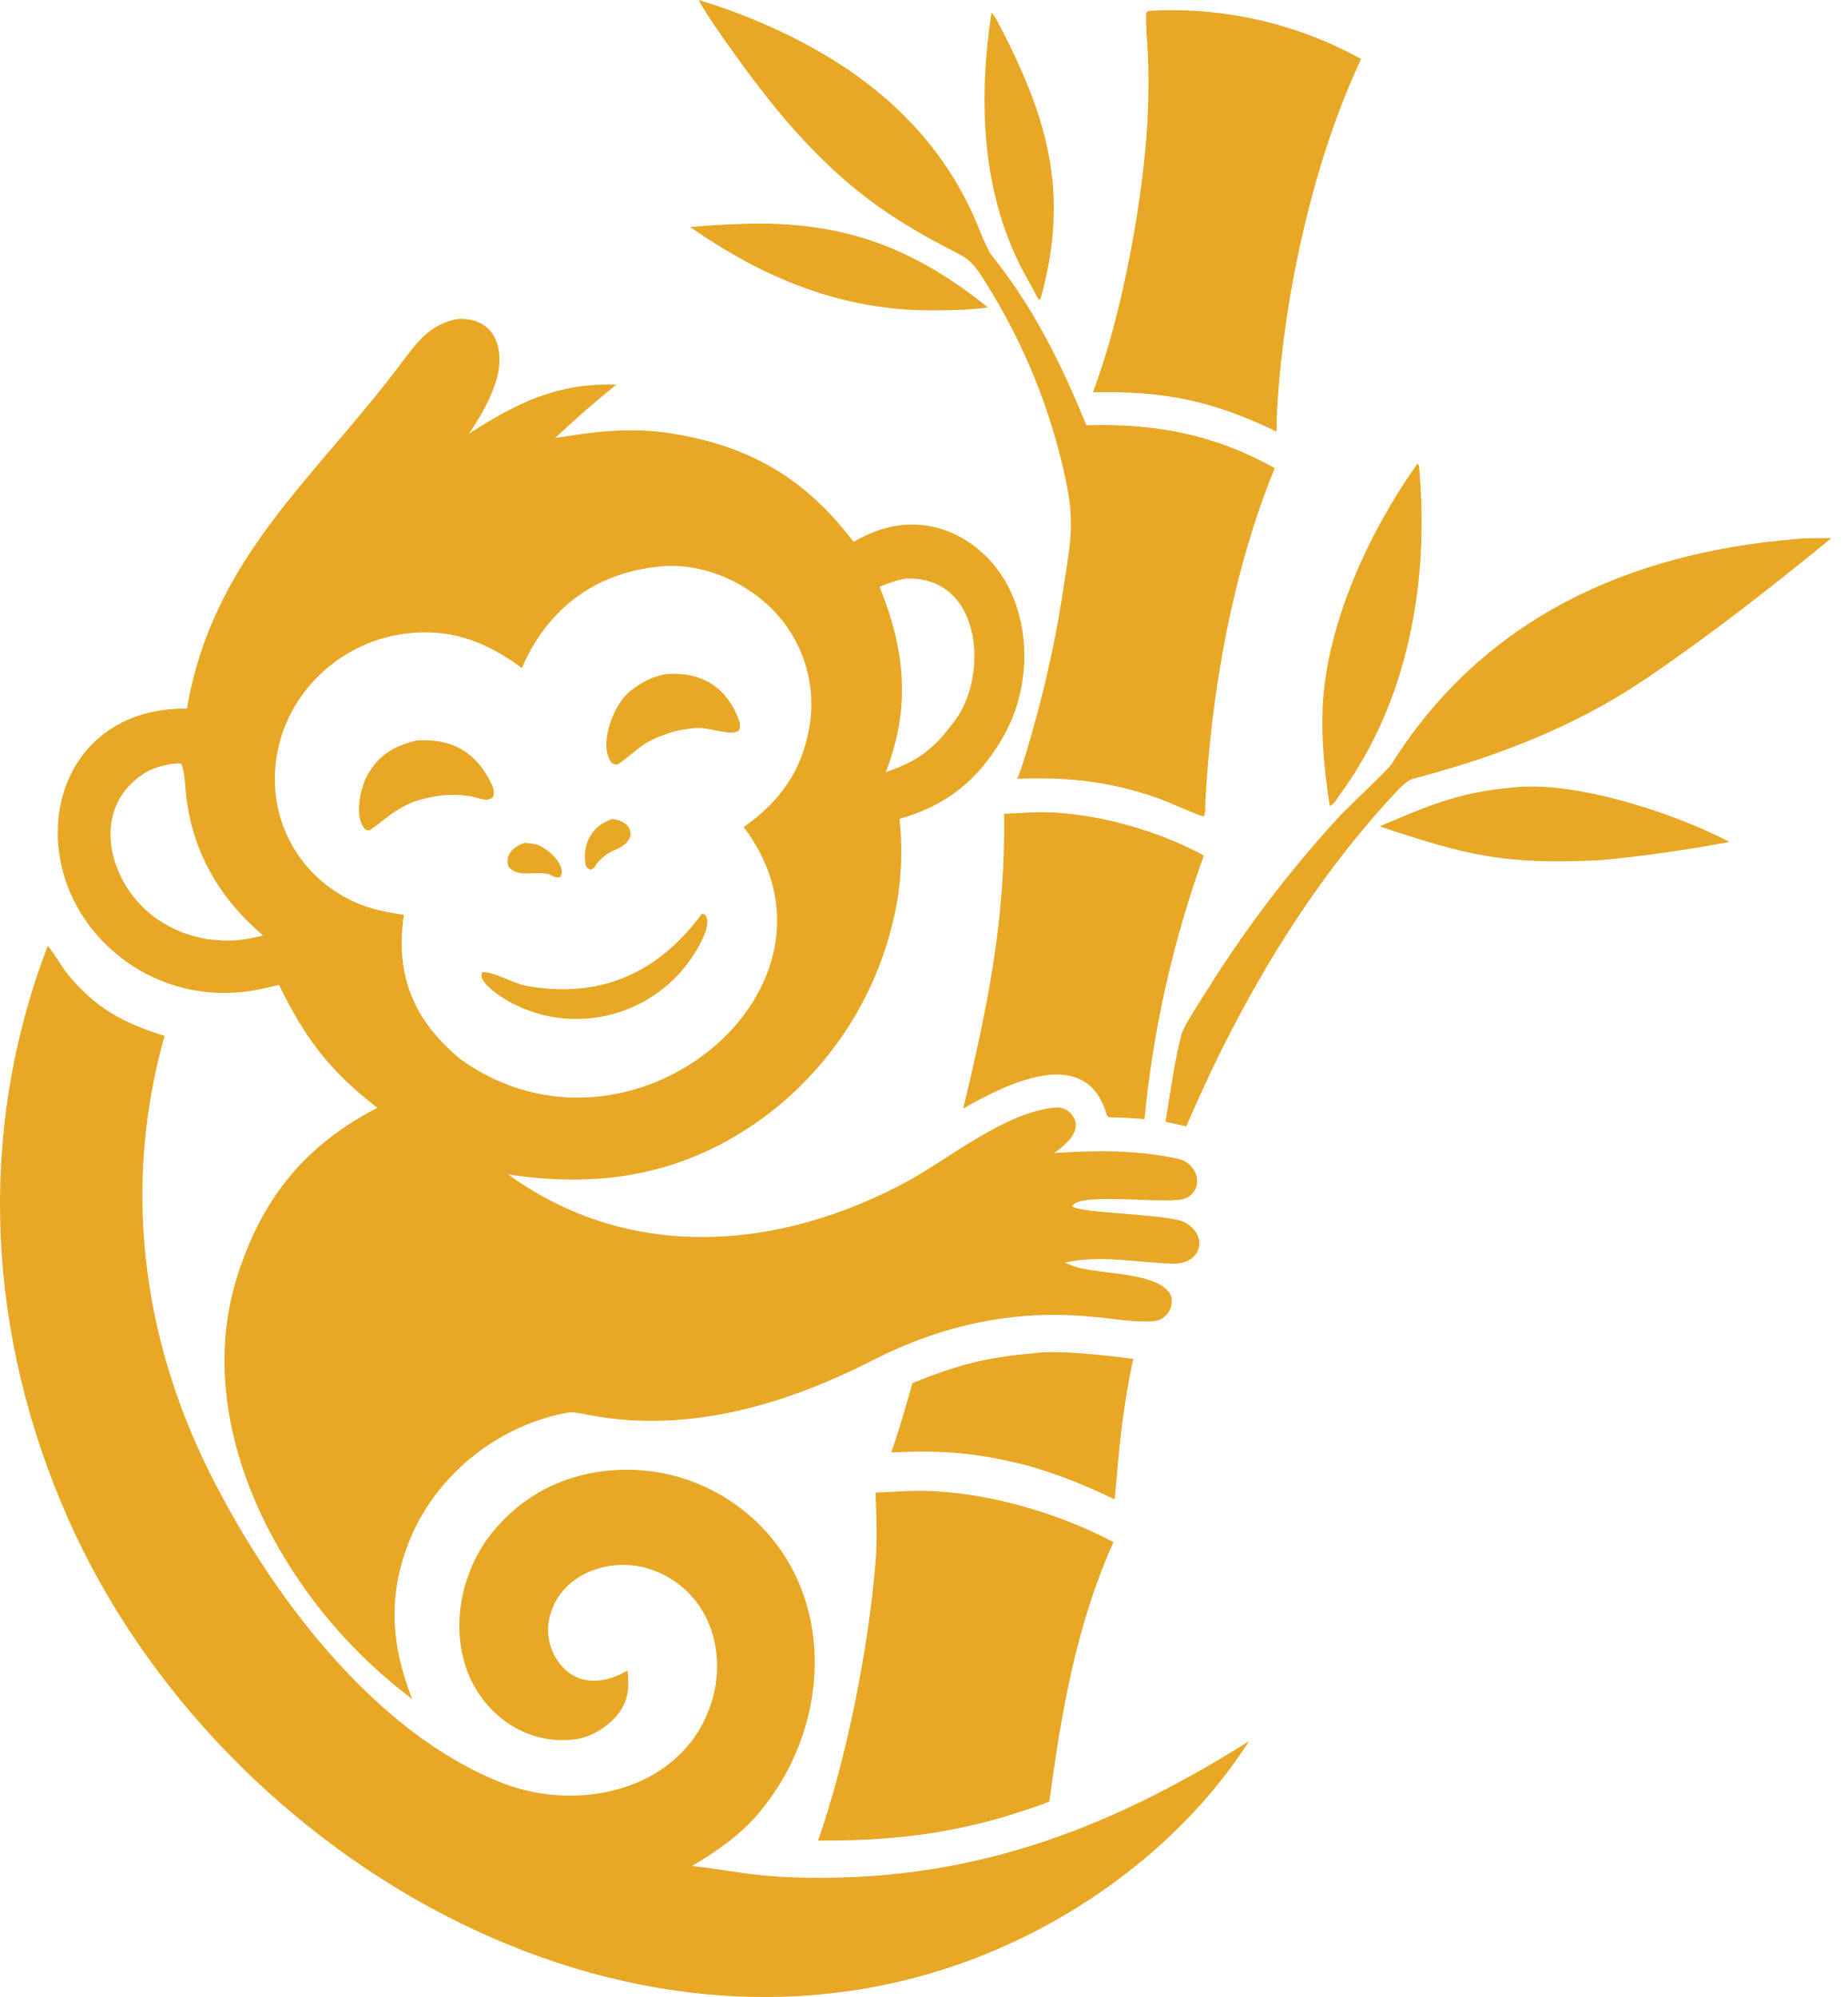
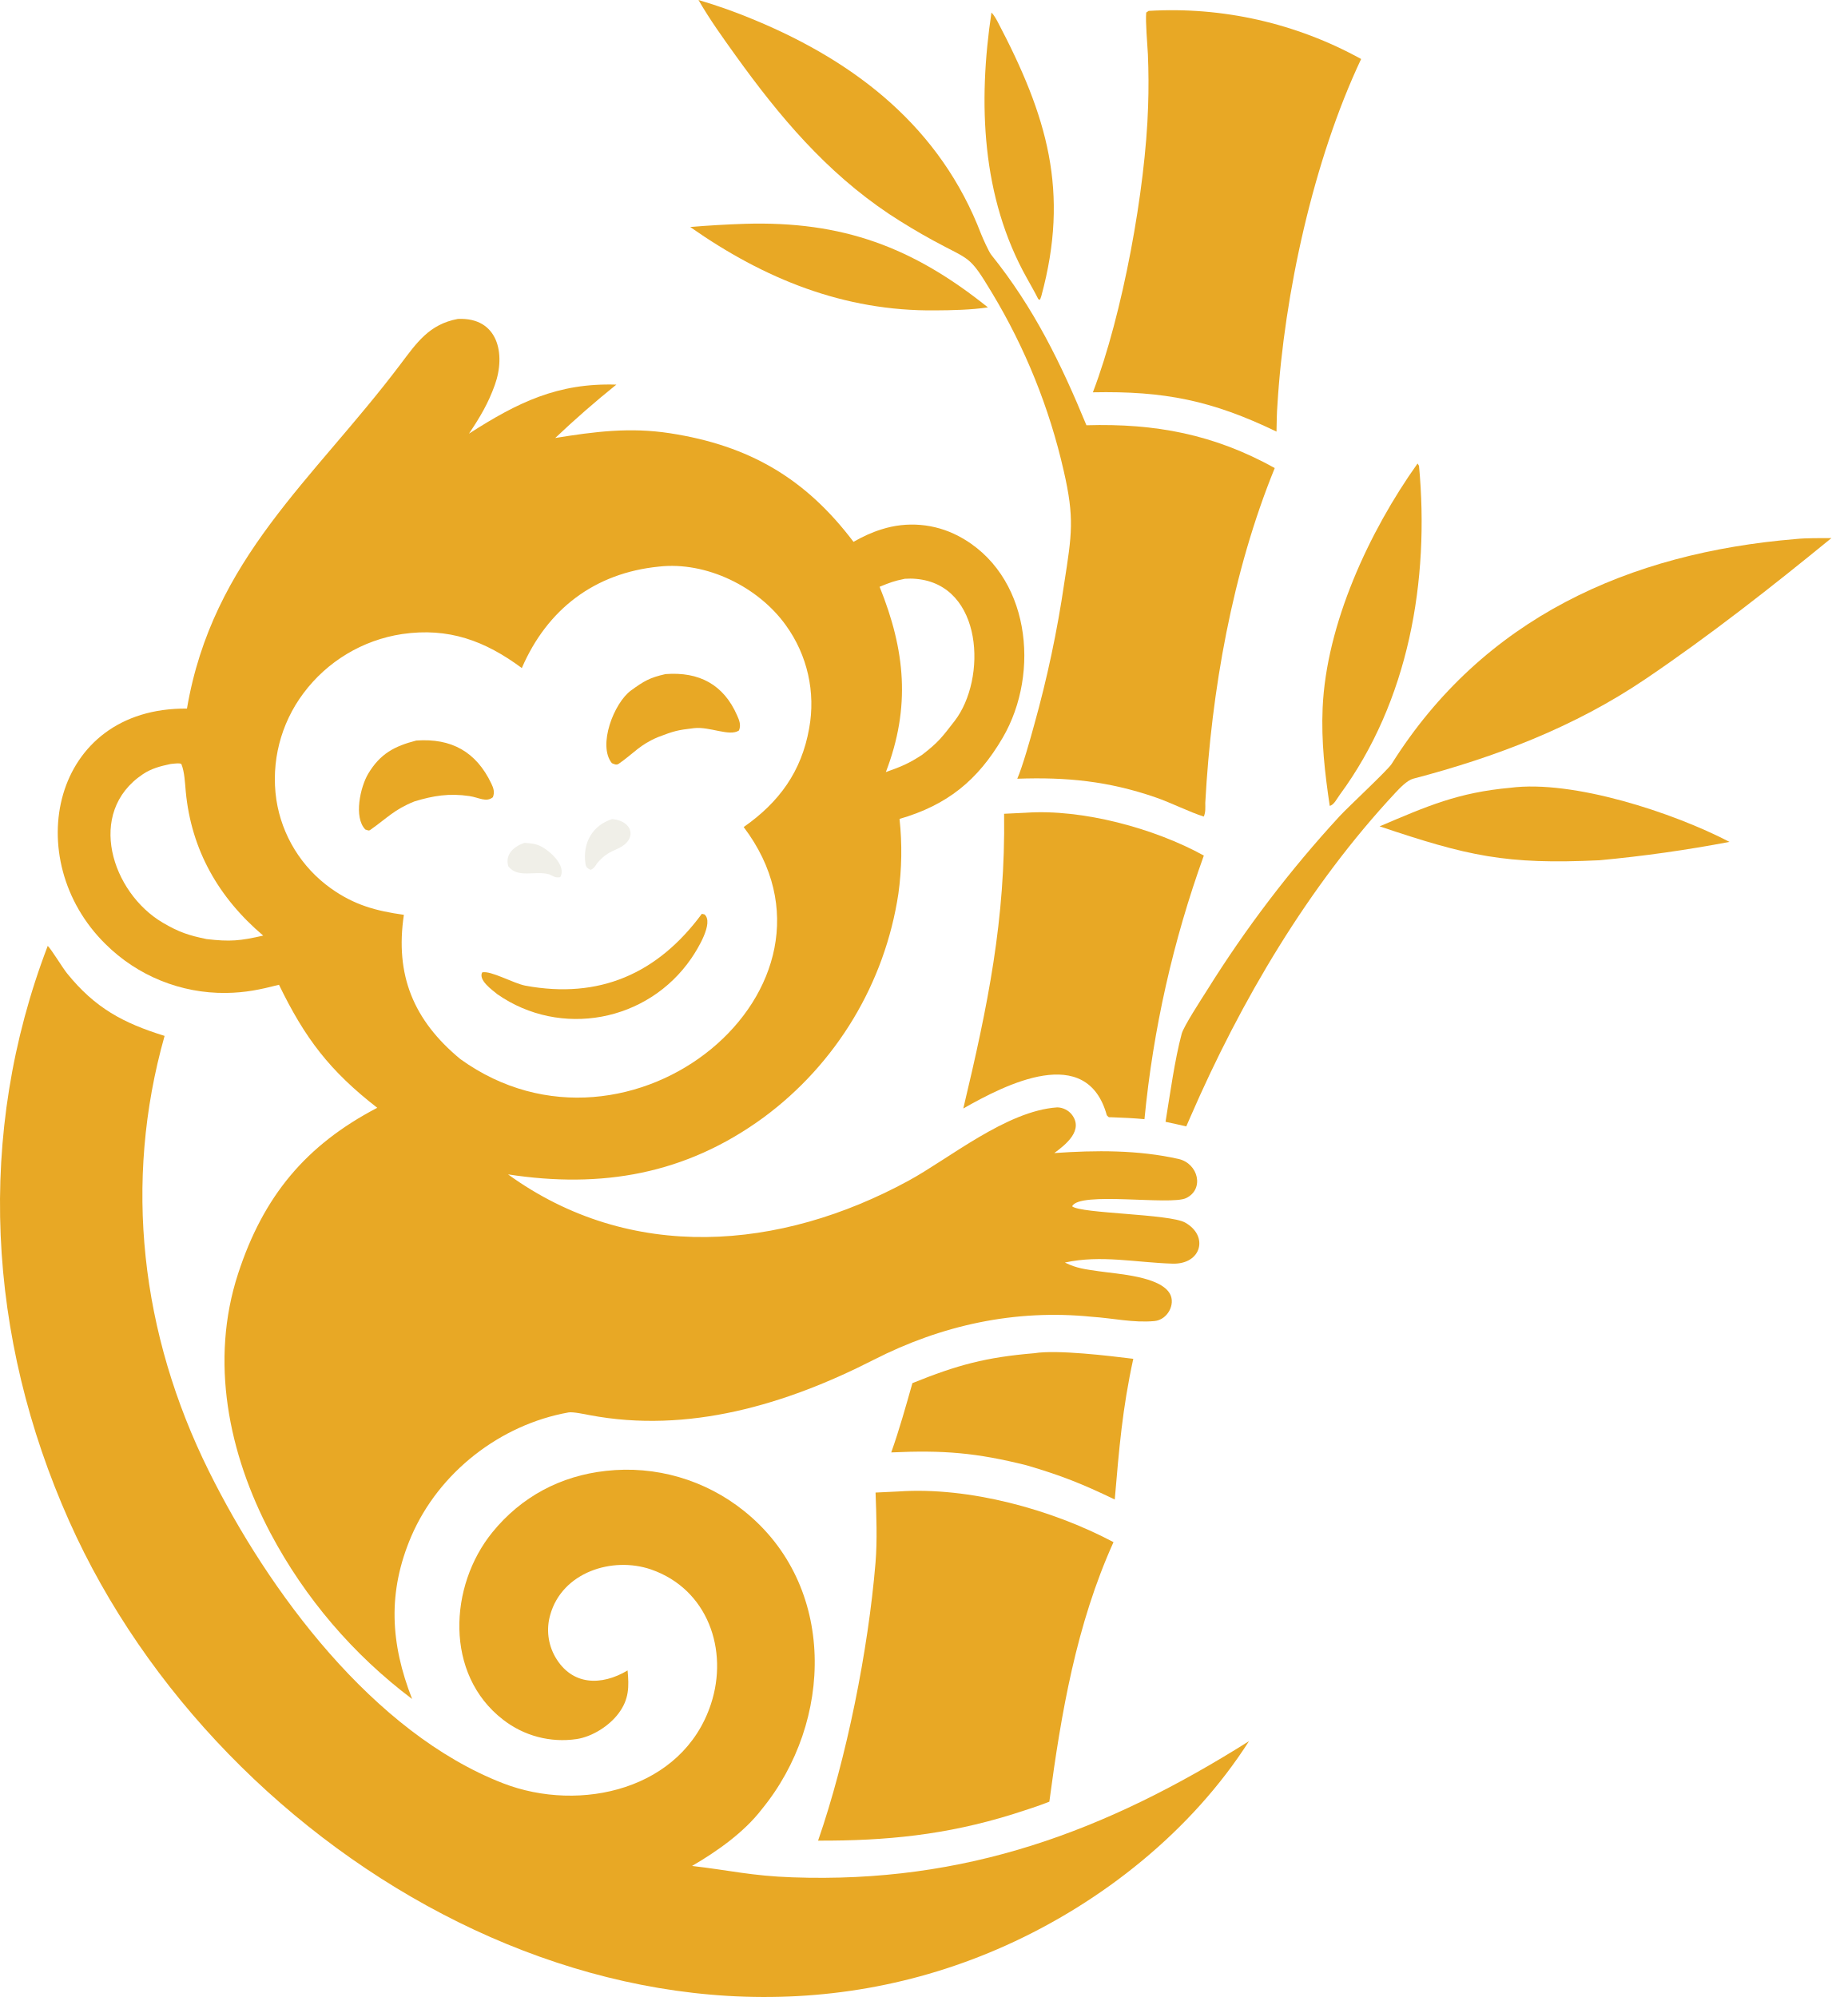
<svg xmlns="http://www.w3.org/2000/svg" width="37" height="40" viewBox="0 0 37 40" fill="none">
  <path d="M8.336 14.833C9.037 14.783 9.534 15.055 9.839 15.694C9.884 15.787 9.91 15.87 9.87 15.969C9.735 16.077 9.593 15.974 9.399 15.945C8.997 15.886 8.676 15.937 8.298 16.053C7.894 16.215 7.755 16.384 7.415 16.623C7.382 16.646 7.368 16.63 7.316 16.615C7.078 16.37 7.217 15.761 7.373 15.499C7.614 15.095 7.902 14.945 8.336 14.833Z" fill="#e8a825" />
  <path d="M13.328 13.502C14.004 13.451 14.491 13.714 14.76 14.327C14.806 14.43 14.844 14.524 14.798 14.632C14.607 14.759 14.214 14.548 13.897 14.585C13.562 14.624 13.501 14.641 13.178 14.764C12.809 14.919 12.708 15.076 12.393 15.297C12.344 15.332 12.298 15.305 12.253 15.286C11.965 14.929 12.296 14.078 12.637 13.83C12.899 13.639 13.013 13.573 13.328 13.502Z" fill="#e8a825" />
  <path d="M14.055 18.304L14.109 18.316C14.299 18.483 13.965 19.019 13.847 19.192C12.972 20.472 11.224 20.794 9.962 19.916C9.853 19.827 9.576 19.632 9.656 19.477C9.823 19.434 10.287 19.699 10.522 19.743C11.999 20.017 13.17 19.504 14.055 18.304Z" fill="#e8a825" />
-   <path d="M12.259 16.406C12.68 16.443 12.768 16.819 12.376 16.996C12.197 17.077 12.118 17.115 11.985 17.26L11.961 17.287C11.916 17.351 11.897 17.397 11.825 17.423C11.77 17.393 11.735 17.377 11.725 17.304C11.662 16.88 11.869 16.529 12.259 16.406Z" fill="#e8a825" />
-   <path d="M10.5 16.883C10.61 16.889 10.716 16.897 10.818 16.945C11.004 17.033 11.354 17.342 11.218 17.57C11.109 17.583 11.114 17.563 10.995 17.512C10.715 17.433 10.373 17.6 10.179 17.352C10.109 17.108 10.293 16.956 10.5 16.883Z" fill="#e8a825" />
+   <path d="M12.259 16.406C12.68 16.443 12.768 16.819 12.376 16.996C12.197 17.077 12.118 17.115 11.985 17.26L11.961 17.287C11.916 17.351 11.897 17.397 11.825 17.423C11.77 17.393 11.735 17.377 11.725 17.304C11.662 16.88 11.869 16.529 12.259 16.406Z" fill="#f0efe8" />
+   <path d="M10.5 16.883C10.61 16.889 10.716 16.897 10.818 16.945C11.004 17.033 11.354 17.342 11.218 17.57C11.109 17.583 11.114 17.563 10.995 17.512C10.715 17.433 10.373 17.6 10.179 17.352C10.109 17.108 10.293 16.956 10.5 16.883Z" fill="#f0efe8" />
  <path fill-rule="evenodd" clip-rule="evenodd" d="M9.169 6.388C9.97 6.351 10.135 7.082 9.909 7.712C9.773 8.089 9.614 8.353 9.392 8.686C10.372 8.056 11.175 7.667 12.343 7.704C11.921 8.043 11.512 8.4 11.119 8.773C11.909 8.645 12.615 8.554 13.418 8.678C15.01 8.924 16.135 9.586 17.092 10.853C17.278 10.748 17.446 10.668 17.65 10.604C18.161 10.439 18.717 10.486 19.192 10.736C20.629 11.49 20.842 13.47 20.081 14.775C19.579 15.635 18.965 16.127 18.014 16.403C18.068 16.901 18.06 17.404 17.991 17.901C17.72 19.694 16.749 21.307 15.29 22.384C13.73 23.524 12.048 23.811 10.174 23.523C12.63 25.3 15.622 25.05 18.194 23.65C19.002 23.211 20.158 22.248 21.172 22.181C21.282 22.182 21.393 22.237 21.46 22.32C21.711 22.636 21.342 22.927 21.113 23.096C21.935 23.038 22.791 23.031 23.601 23.214C23.997 23.304 24.124 23.819 23.753 23.998C23.441 24.149 21.604 23.856 21.471 24.163C21.651 24.31 23.417 24.312 23.733 24.488C24.213 24.757 24.058 25.328 23.482 25.311C22.751 25.29 22.049 25.13 21.325 25.289C21.574 25.41 21.732 25.422 22.003 25.463C22.374 25.518 23.232 25.562 23.429 25.915C23.544 26.121 23.384 26.436 23.118 26.461C22.698 26.5 22.282 26.402 21.863 26.375C20.33 26.22 18.861 26.54 17.492 27.239C15.742 28.133 13.781 28.72 11.807 28.345C11.719 28.328 11.47 28.275 11.385 28.291C10.017 28.536 8.789 29.49 8.237 30.771C7.757 31.893 7.818 32.918 8.253 34.031C7.076 33.145 6.107 32.012 5.417 30.71C4.574 29.112 4.198 27.256 4.768 25.512C5.274 23.96 6.123 22.937 7.555 22.189C6.602 21.449 6.107 20.797 5.587 19.725C5.207 19.822 4.922 19.883 4.526 19.889C3.623 19.899 2.753 19.547 2.113 18.91C0.39 17.216 1.031 14.168 3.744 14.193C4.257 11.185 6.265 9.622 8.016 7.301C8.344 6.867 8.593 6.495 9.169 6.388ZM15.738 12.525C15.187 11.755 14.146 11.241 13.195 11.349C11.91 11.477 10.96 12.2 10.45 13.381C9.715 12.836 8.984 12.564 8.054 12.7C7.263 12.819 6.552 13.247 6.075 13.888C5.619 14.498 5.424 15.264 5.534 16.017C5.643 16.732 6.037 17.373 6.625 17.793C7.095 18.128 7.527 18.245 8.088 18.324C7.908 19.529 8.279 20.436 9.218 21.213C12.621 23.666 17.32 19.774 14.893 16.566C15.602 16.07 16.051 15.455 16.204 14.59C16.337 13.867 16.169 13.121 15.738 12.525ZM3.633 15.307C3.619 15.274 3.439 15.301 3.415 15.303C3.209 15.347 3.033 15.392 2.86 15.508C1.716 16.274 2.239 17.88 3.259 18.481C3.585 18.673 3.783 18.737 4.138 18.81C4.609 18.865 4.807 18.846 5.271 18.74C4.376 17.981 3.83 17.022 3.72 15.854C3.704 15.682 3.696 15.462 3.633 15.307ZM18.345 11.595C18.27 11.588 18.196 11.588 18.121 11.593C17.901 11.637 17.825 11.668 17.615 11.753C18.129 13.027 18.241 14.16 17.74 15.465C18.046 15.356 18.198 15.295 18.469 15.117C18.798 14.863 18.867 14.763 19.115 14.444C19.768 13.6 19.689 11.714 18.345 11.595Z" fill="#e8a825" />
  <path d="M0.956 18.946C1.036 19.025 1.248 19.379 1.344 19.498C1.906 20.193 2.469 20.492 3.296 20.749C2.465 23.689 2.821 26.719 4.181 29.463C5.374 31.871 7.468 34.706 10.071 35.718C11.623 36.321 13.674 35.843 14.237 34.133C14.594 33.052 14.175 31.83 13.037 31.436C12.261 31.17 11.255 31.492 11.018 32.349C10.937 32.631 10.974 32.935 11.12 33.19C11.453 33.766 12.045 33.771 12.568 33.459C12.598 33.783 12.599 34.033 12.391 34.314C12.204 34.568 11.861 34.787 11.545 34.834C11.022 34.911 10.49 34.77 10.073 34.444C8.899 33.537 8.988 31.765 9.861 30.691C10.439 29.98 11.224 29.562 12.132 29.462C13.127 29.349 14.124 29.64 14.903 30.267C16.757 31.754 16.693 34.485 15.255 36.24C14.901 36.702 14.357 37.085 13.859 37.375C14.621 37.463 15.046 37.574 15.866 37.603C19.332 37.728 22.131 36.691 25.012 34.876C23.868 36.669 22.077 38.098 20.146 38.967C12.88 42.238 4.426 37.288 1.385 30.467C-0.255 26.788 -0.49 22.722 0.956 18.946Z" fill="#e8a825" />
  <path d="M13.988 0C14.371 0.113 14.748 0.247 15.116 0.402C17.165 1.254 18.837 2.57 19.647 4.686C19.678 4.765 19.801 5.042 19.851 5.104C20.703 6.164 21.244 7.273 21.757 8.518C23.135 8.477 24.314 8.7 25.528 9.375C24.679 11.456 24.258 13.844 24.137 16.079C24.137 16.18 24.146 16.265 24.107 16.356C23.828 16.269 23.451 16.078 23.14 15.971C22.196 15.645 21.358 15.563 20.372 15.598C20.477 15.357 20.638 14.786 20.709 14.525C20.971 13.588 21.173 12.635 21.314 11.671C21.464 10.707 21.521 10.379 21.301 9.427C21.015 8.17 20.53 6.967 19.864 5.863C19.403 5.096 19.437 5.226 18.69 4.818C18.388 4.653 18.093 4.476 17.806 4.287C16.543 3.443 15.61 2.335 14.73 1.11C14.473 0.753 14.207 0.381 13.988 0Z" fill="#e8a825" />
  <path d="M17.995 29.874C19.404 29.777 21.066 30.235 22.299 30.889C21.556 32.532 21.25 34.315 21.014 36.088C20.773 36.184 20.513 36.264 20.265 36.344C18.944 36.753 17.751 36.873 16.383 36.868C16.956 35.214 17.387 33.051 17.533 31.303C17.57 30.86 17.55 30.342 17.534 29.896L17.995 29.874Z" fill="#e8a825" />
  <path d="M23.003 0.218C24.483 0.13 25.959 0.465 27.258 1.182C26.305 3.2 25.717 5.887 25.582 8.105C25.568 8.269 25.567 8.477 25.563 8.645C24.27 8.021 23.317 7.829 21.886 7.858C22.483 6.295 22.941 3.791 22.992 2.128C23.004 1.782 23.002 1.436 22.988 1.09C22.977 0.877 22.937 0.446 22.954 0.252L23.003 0.218Z" fill="#e8a825" />
  <path d="M35.972 10.796C36.186 10.774 36.456 10.78 36.676 10.778C35.474 11.76 34.246 12.725 32.955 13.599C31.535 14.561 29.951 15.165 28.299 15.598C28.18 15.629 28.029 15.788 27.945 15.878C26.203 17.745 24.848 20.045 23.836 22.379L23.756 22.562C23.621 22.529 23.478 22.5 23.341 22.47C23.429 21.933 23.525 21.224 23.665 20.705C23.705 20.556 24.06 20.012 24.172 19.835C24.947 18.591 25.837 17.423 26.83 16.345C27.002 16.159 27.79 15.426 27.868 15.303C29.705 12.38 32.621 11.072 35.972 10.796Z" fill="#e8a825" />
  <path d="M20.544 16.279C21.674 16.2 23.12 16.591 24.108 17.137C23.493 18.841 23.093 20.614 22.919 22.417C22.695 22.396 22.489 22.387 22.264 22.379C22.188 22.375 22.218 22.391 22.165 22.339C21.765 20.887 20.141 21.719 19.291 22.203C19.784 20.134 20.137 18.419 20.108 16.3L20.544 16.279Z" fill="#e8a825" />
  <path d="M20.712 27.105C21.169 27.03 22.218 27.158 22.695 27.217C22.475 28.227 22.412 29.01 22.324 30.035C21.668 29.72 21.26 29.556 20.561 29.351C19.551 29.097 18.889 29.044 17.848 29.092C18.011 28.633 18.139 28.172 18.272 27.704C19.174 27.339 19.745 27.186 20.712 27.105Z" fill="#e8a825" />
  <path d="M28.388 9.284L28.417 9.33C28.632 11.632 28.208 14.047 26.829 15.921C26.774 15.995 26.712 16.126 26.629 16.141C26.531 15.48 26.458 14.852 26.487 14.182C26.56 12.502 27.418 10.646 28.388 9.284Z" fill="#e8a825" />
  <path d="M30.247 15.779C31.5 15.616 33.508 16.276 34.635 16.863C33.773 17.027 32.904 17.15 32.03 17.231C30.148 17.321 29.394 17.145 27.628 16.552C28.584 16.145 29.198 15.874 30.247 15.779Z" fill="#e8a825" />
  <path d="M14.915 4.483C16.875 4.424 18.279 4.95 19.784 6.157C19.449 6.207 19.067 6.215 18.728 6.217C16.898 6.236 15.3 5.584 13.822 4.547C14.186 4.516 14.55 4.495 14.915 4.483Z" fill="#e8a825" />
  <path d="M19.855 0.251C19.902 0.297 19.951 0.383 19.982 0.442C20.969 2.322 21.425 3.832 20.853 5.932L20.827 6.005L20.793 5.992C20.721 5.848 20.642 5.712 20.564 5.571C19.654 3.946 19.584 2.06 19.855 0.251Z" fill="#e8a825" />
</svg>
